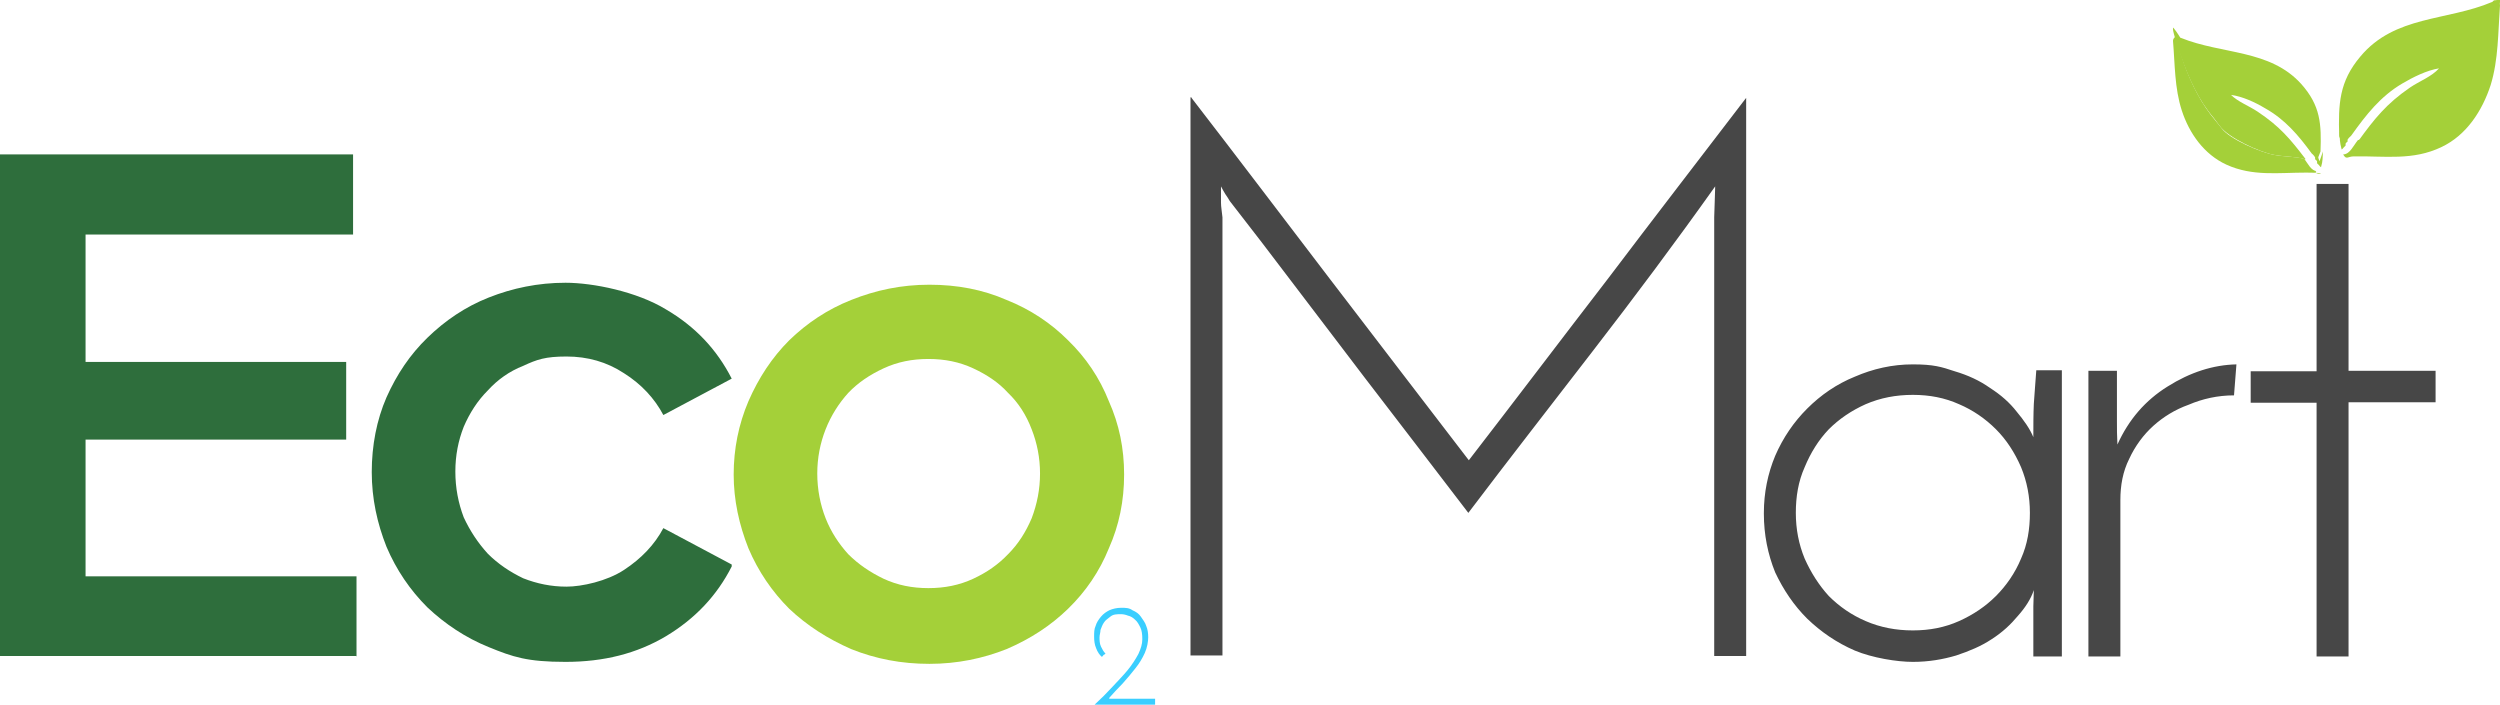
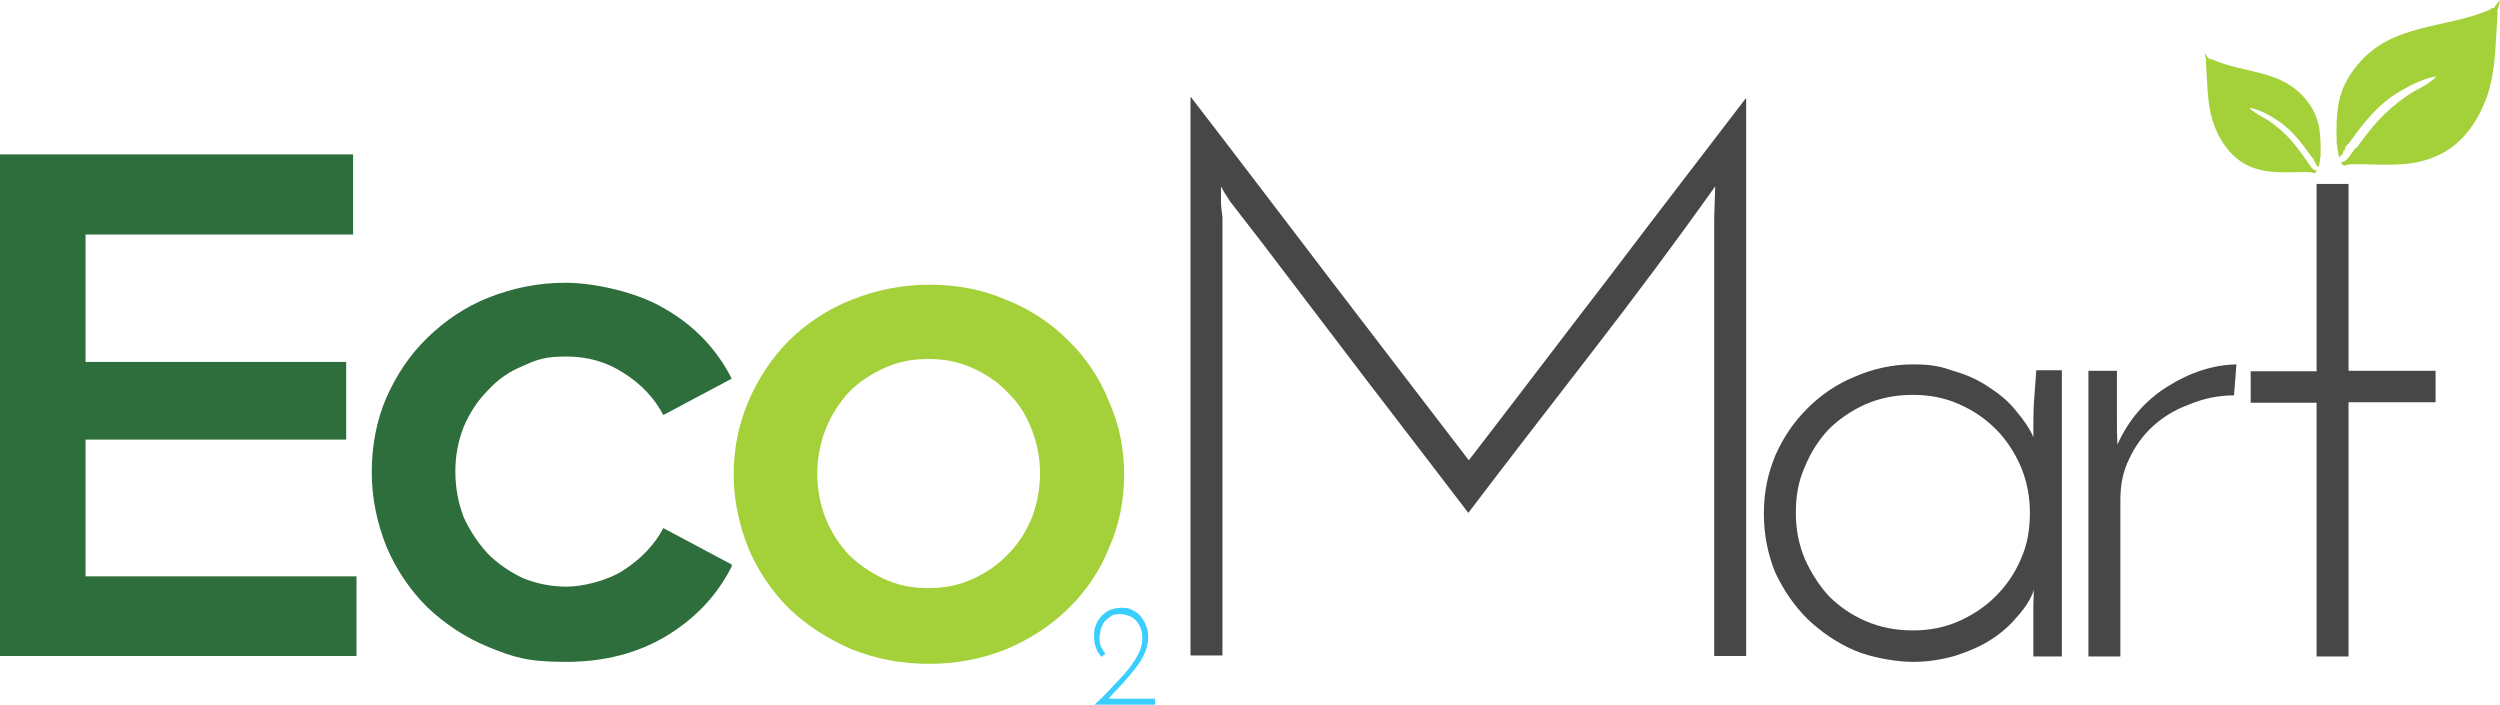
<svg xmlns="http://www.w3.org/2000/svg" id="Layer_2" version="1.1" viewBox="0 0 508.4 143.3">
  <defs>
    <style>
      .st0 {
        fill: #a4d039;
      }

      .st1 {
        fill: #3aceff;
      }

      .st2 {
        fill: #474747;
      }

      .st3 {
        fill: #2e6e3c;
      }
    </style>
  </defs>
-   <path class="st0" d="M507.6.9c-1.4,1.7-2.5,3.8-3.9,5.6-7.3,8.7-19.4,6.9-25.1,17.3l-2.1,6.1-.8-2.2c-.2-6.6,0-11.1,4.3-16.2,7-8.4,17.6-7.2,26.8-11.1.5,0,.8-.1.8.4h0Z" />
-   <path class="st0" d="M508.9-1.6c0,.6-1.4,5.2-1.7,6.2-1.7,5.2-4,10.2-7.2,14.5-.5.6-.9,1.2-1.4,1.9-1.9,2.8-8.9,6.2-12.2,6.8-2.3.4-4.7.3-6.9,1,3.4-4.7,5.8-7.7,10.6-11,1.9-1.3,4.4-2.2,5.9-3.9-2.5.4-5.3,1.8-7.5,3.1-4.4,2.6-7.3,6.3-10.3,10.5-.1.2-.5.4-.8.9v.4s-.2.1-.4.4v.4l-.4.4c-.1.1-.2.3-.4.4-.4-1.5-.4-2.1-.4-3.6l.8,2.3,2.2-6.5c5.9-11.1,18.5-9.1,26.1-18.4,1.5-1.8,2.5-4.2,4.1-5.9h-.2Z" />
-   <path class="st0" d="M476.6,31.4c1.3-.1,2-1.8,2.9-2.9,2.1-.6,4.4-.5,6.6-.9,3-.6,9.9-3.6,11.7-6.2.6-.9.7-.9,1.3-1.7,3.2-3.9,5.3-8.5,6.9-13.2.3-.9,1.7-5,1.6-5.6s-.3-.4-.8-.4c.5-1,1.6-.2,1.6.6-.4,5.4-.3,11-1.9,16.2-1.7,5.2-4.9,10.2-10,12.6-5.8,2.8-11.5,1.8-17.8,1.9-1.3,0-1.5.8-2.2-.4h.1,0Z" />
-   <path class="st0" d="M442.8,8.1c1.3,1.4,2.3,3.3,3.5,4.7,6.7,7.4,17.8,5.8,23,14.6l1.9,5.2.7-1.8c.2-5.6,0-9.3-3.9-13.7-6.4-7.1-16.1-6-24.5-9.4-.4,0-.7,0-.7.4h0Z" />
-   <path class="st0" d="M441.9,6c0,.5,1.2,4.5,1.6,5.4,1.6,4.5,3.6,9,6.7,12.6.4.5.8,1.1,1.2,1.6,1.7,2.4,8.2,5.4,11.1,5.9,2.1.4,4.3.3,6.4.9-3.2-4.2-5.3-6.7-9.8-9.7-1.8-1.2-4-2-5.4-3.4,2.3.3,4.9,1.5,6.9,2.7,4.1,2.3,6.8,5.5,9.5,9.2.1.1.4.3.7.8v.4s.2.1.4.4v.4l.4.4c.1.1.2.3.4.4.4-1.3.3-1.9.4-3.2l-.7,2-2-5.7c-5.4-9.8-17-8-24-16.1-1.4-1.5-2.3-3.6-3.6-5.2h0s-.2-.2-.2-.2Z" />
-   <path class="st0" d="M471.2,34.8c-1.2,0-1.9-1.6-2.6-2.5-2-.5-4-.4-6.1-.8-2.8-.5-9.1-3.2-10.7-5.4-.4-.5-.8-1-1.2-1.5-2.9-3.4-4.9-7.4-6.4-11.5-.3-.8-1.5-4.4-1.5-4.9s.3-.4.7-.4c-.5-.9-1.5-.2-1.5.5.4,4.7.3,9.6,1.8,14.2s4.5,8.9,9.1,11c5.3,2.4,10.5,1.6,16.2,1.6s1.3.7,2-.3h0Z" />
+   <g>
+     <path class="st0" d="M507.1,2.5c-1.4,1.7-2.5,3.8-3.9,5.6-7.3,8.7-19.4,6.9-25.1,17.3l-2.1,6.1-.8-2.2c-.2-6.6,0-11.1,4.3-16.2,7-8.4,17.6-7.2,26.8-11.1.5,0,.8,0,.8.4h0Z" />
+     <path class="st0" d="M508.4,0c0,.6-1.4,5.2-1.7,6.2-1.7,5.2-4,10.2-7.2,14.5-.5.6-.9,1.2-1.4,1.9-1.9,2.8-8.9,6.2-12.2,6.8-2.3.4-4.7.3-6.9,1,3.4-4.7,5.8-7.7,10.6-11,1.9-1.3,4.4-2.2,5.9-3.9-2.5.4-5.3,1.8-7.5,3.1-4.4,2.6-7.3,6.3-10.3,10.5-.1.2-.5.4-.8.9v.4s-.2.1-.4.4v.4l-.4.4c-.1.1-.2.3-.4.4-.4-1.5-.4-2.1-.4-3.6l.8,2.3,2.2-6.5c5.9-11.1,18.5-9.1,26.1-18.4,1.5-1.8,2.5-4.2,4.1-5.9h-.2,0Z" />
+     <path class="st0" d="M476.1,33c1.3-.1,2-1.8,2.9-2.9,2.1-.6,4.4-.5,6.6-.9,3-.6,9.9-3.6,11.7-6.2.6-.9.7-.9,1.3-1.7,3.2-3.9,5.3-8.5,6.9-13.2.3-.9,1.7-5,1.6-5.6s-.3-.4-.8-.4c.5-1,1.6-.2,1.6.6-.4,5.4-.3,11-1.9,16.2-1.7,5.2-4.9,10.2-10,12.6-5.8,2.8-11.5,1.8-17.8,1.9-1.3,0-1.5.8-2.2-.4h.1,0Z" />
+   </g>
+   <g>
+     <path class="st0" d="M449.2,12.5c1,1.2,1.8,2.8,2.8,4.1,5.2,6.3,13.7,5,17.8,12.6l1.5,4.4.6-1.6c.1-4.8,0-8.1-3-11.8-5-6.1-12.5-5.2-19-8.1-.4,0-.6,0-.6.3h0Z" />
+     <path class="st0" d="M448.3,10.7c0,.4,1,3.8,1.2,4.5,1.2,3.8,2.8,7.4,5.1,10.5.4.4.6.9,1,1.4,1.3,2,6.3,4.5,8.6,4.9,1.6.3,3.3.2,4.9.7-2.4-3.4-4.1-5.6-7.5-8-1.3-.9-3.1-1.6-4.2-2.8,1.8.3,3.8,1.3,5.3,2.3,3.1,1.9,5.2,4.6,7.3,7.6,0,.1.4.3.6.7v.3s.1,0,.3.3v.3l.3.3c0,0,.1.2.3.3.3-1.1.3-1.5.3-2.6l-.6,1.7-1.6-4.7c-4.2-8.1-13.1-6.6-18.5-13.4-1.1-1.3-1.8-3.1-2.9-4.3h.1,0Z" />
+     <path class="st0" d="M471.1,34.7c-.9,0-1.4-1.3-2.1-2.1-1.5-.4-3.1-.4-4.7-.7-2.1-.4-7-2.6-8.3-4.5-.4-.7-.5-.7-.9-1.2-2.3-2.8-3.8-6.2-4.9-9.6-.2-.7-1.2-3.6-1.1-4.1s.2-.3.6-.3c-.4-.7-1.1-.1-1.1.4.3,3.9.2,8,1.3,11.8,1.2,3.8,3.5,7.4,7.1,9.2,4.1,2,8.1,1.3,12.6,1.4.9,0,1.1.6,1.6-.3h0,0Z" />
+   </g>
  <path class="st3" d="M72.6,133.4H0V31.4h71.8v16.3H17.4v25.9h53v15.8H17.4v27.8h55.1v16.3h0ZM148.8,115.2c-3,5.9-7.4,10.6-13.4,14.2-5.9,3.5-12.6,5.2-20.4,5.2s-10.7-1-15.6-3c-4.7-1.9-8.9-4.7-12.5-8.1-3.5-3.5-6.3-7.6-8.3-12.3-1.9-4.8-3-9.8-3-15.2s1-10.6,3-15.2c2.1-4.7,4.8-8.7,8.3-12.1,3.6-3.5,7.7-6.3,12.5-8.2s10-3,15.6-3,14.5,1.8,20.4,5.4c6,3.5,10.4,8.2,13.4,14.1l-13.9,7.4c-1.8-3.4-4.5-6.3-8-8.5-3.5-2.3-7.4-3.4-11.7-3.4s-6,.6-8.8,1.9c-2.8,1.1-5.2,2.8-7.2,5-2.1,2.1-3.7,4.6-4.9,7.4-1.1,2.8-1.7,5.8-1.7,9.1s.6,6.4,1.7,9.3c1.3,2.8,2.9,5.2,4.9,7.4,2.1,2.1,4.5,3.7,7.2,5,2.8,1.1,5.7,1.7,8.8,1.7s8.2-1.1,11.7-3.4,6.2-5.1,8-8.5l13.9,7.4h0s0,.4,0,.4Z" />
  <path class="st0" d="M149.2,96.5c0-5.2,1-10.2,3-14.9,2.1-4.8,4.8-8.9,8.3-12.4,3.6-3.5,7.8-6.3,12.6-8.2,5-2,10.2-3.1,15.9-3.1s10.9,1,15.7,3.1c4.8,1.9,9,4.7,12.5,8.2,3.6,3.5,6.4,7.6,8.3,12.4,2.1,4.7,3.1,9.6,3.1,14.9s-1,10.3-3.1,15c-1.9,4.7-4.7,8.8-8.3,12.3-3.5,3.4-7.6,6.1-12.5,8.2-4.8,1.9-10,3-15.7,3s-10.9-1-15.9-3c-4.8-2.1-9-4.8-12.6-8.2-3.5-3.5-6.3-7.6-8.3-12.3-1.9-4.8-3-9.8-3-15h0ZM166.2,96.3c0,3.2.6,6.3,1.7,9.1s2.7,5.2,4.6,7.3c2.1,2.1,4.5,3.7,7.2,5,2.8,1.3,5.8,1.9,9.1,1.9s6.3-.6,9.1-1.9,5.1-2.9,7.1-5c2.1-2.1,3.6-4.5,4.8-7.3,1.1-2.9,1.7-5.9,1.7-9.1s-.6-6.2-1.7-9c-1.1-2.9-2.7-5.4-4.8-7.4-1.9-2.1-4.3-3.7-7.1-5s-5.8-1.9-9.1-1.9-6.3.6-9.1,1.9-5.2,2.9-7.2,5c-1.9,2.1-3.5,4.6-4.6,7.4s-1.7,5.8-1.7,9h0Z" />
-   <path class="st2" d="M242.3,19.9c9.5,12.3,18.8,24.6,28.2,36.9,9.3,12.2,18.8,24.5,28.2,36.8,9.5-12.3,18.8-24.6,28.2-36.8,9.3-12.3,18.8-24.6,28.2-36.9v113.5h-6.5V44.2c0-1,.1-2,.1-3s.1-2.1.1-3.3c-8.1,11.4-16.4,22.5-24.9,33.5-8.4,10.9-16.9,21.8-25.3,32.9-7.1-9.3-14.1-18.4-21-27.4-6.9-9.1-13.9-18.3-21-27.6l-6.5-8.4c-.3-.5-.6-1-.9-1.4-.3-.5-.6-1-.9-1.6v3.3c0,.9.2,1.9.3,3v89.1h-6.5V19.8h.2q0,.1,0,.1ZM365.2,104.3c0,3.3.6,6.4,1.8,9.3,1.3,2.9,2.9,5.4,4.9,7.6,2.2,2.2,4.7,3.9,7.5,5.1,3,1.3,6.2,1.9,9.6,1.9s6.5-.6,9.4-1.9,5.4-3,7.5-5.1,3.9-4.7,5.1-7.6c1.3-2.9,1.8-6,1.8-9.3s-.6-6.4-1.8-9.3c-1.3-3-3-5.6-5.1-7.7-2.2-2.2-4.7-3.9-7.5-5.1-2.9-1.3-6-1.9-9.4-1.9s-6.6.6-9.6,1.9c-2.9,1.3-5.4,3-7.5,5.1-2.1,2.2-3.7,4.8-4.9,7.7-1.3,2.9-1.8,6-1.8,9.3ZM358.7,104.3c0-4.1.8-8,2.3-11.6,1.6-3.7,3.8-6.9,6.5-9.6,2.8-2.8,6-5,9.7-6.5,3.7-1.6,7.6-2.5,11.8-2.5s5.8.5,8.5,1.4c2.7.8,5.1,1.9,7.2,3.4,2.2,1.4,4,3,5.4,4.8,1.5,1.8,2.7,3.5,3.4,5.2,0-2.3,0-4.6.1-6.8.2-2.3.3-4.6.5-6.8h5.2v58.2h-5.8v-10.2c0-1,.1-2.1.1-3.3-.6,1.8-1.7,3.5-3.2,5.2-1.5,1.8-3.2,3.4-5.4,4.8-2.1,1.4-4.5,2.4-7.2,3.3-2.7.8-5.6,1.3-8.8,1.3s-8.2-.8-11.8-2.3c-3.7-1.6-6.9-3.8-9.7-6.5-2.7-2.7-4.8-5.8-6.5-9.4-1.5-3.7-2.3-7.7-2.3-11.9h0c0,0,0,0,0,0v-.2h0ZM454.3,80.4c-3.3,0-6.4.7-9.2,1.9-2.8,1-5.2,2.5-7.2,4.3s-3.7,4.1-4.9,6.7c-1.3,2.6-1.8,5.4-1.8,8.4v31.8h-6.5v-58.1h5.8v10.2c0,1.5,0,3.1.1,4.8,2.3-5.1,5.7-9,10.2-11.8,4.6-2.9,9.3-4.4,14-4.5l-.5,6.4h0ZM471.1,37.4h6.5v38h17.7v6.4h-17.7v51.7h-6.5v-51.6h-13.4v-6.4h13.4v-38h0Z" />
+   <path class="st2" d="M242.3,19.9c9.5,12.3,18.8,24.6,28.2,36.9,9.3,12.2,18.8,24.5,28.2,36.8,9.5-12.3,18.8-24.6,28.2-36.8,9.3-12.3,18.8-24.6,28.2-36.9v113.5h-6.5V44.2c0-1,.1-2,.1-3s.1-2.1.1-3.3c-8.1,11.4-16.4,22.5-24.9,33.5-8.4,10.9-16.9,21.8-25.3,32.9-7.1-9.3-14.1-18.4-21-27.4-6.9-9.1-13.9-18.3-21-27.6l-6.5-8.4c-.3-.5-.6-1-.9-1.4-.3-.5-.6-1-.9-1.6v3.3c0,.9.2,1.9.3,3v89.1h-6.5V19.8h.2c0,0,0,.1,0,.1h0ZM365.2,104.3c0,3.3.6,6.4,1.8,9.3,1.3,2.9,2.9,5.4,4.9,7.6,2.2,2.2,4.7,3.9,7.5,5.1,3,1.3,6.2,1.9,9.6,1.9s6.5-.6,9.4-1.9,5.4-3,7.5-5.1,3.9-4.7,5.1-7.6c1.3-2.9,1.8-6,1.8-9.3s-.6-6.4-1.8-9.3c-1.3-3-3-5.6-5.1-7.7-2.2-2.2-4.7-3.9-7.5-5.1-2.9-1.3-6-1.9-9.4-1.9s-6.6.6-9.6,1.9c-2.9,1.3-5.4,3-7.5,5.1-2.1,2.2-3.7,4.8-4.9,7.7-1.3,2.9-1.8,6-1.8,9.3ZM358.7,104.3c0-4.1.8-8,2.3-11.6,1.6-3.7,3.8-6.9,6.5-9.6,2.8-2.8,6-5,9.7-6.5,3.7-1.6,7.6-2.5,11.8-2.5s5.8.5,8.5,1.4c2.7.8,5.1,1.9,7.2,3.4,2.2,1.4,4,3,5.4,4.8,1.5,1.8,2.7,3.5,3.4,5.2,0-2.3,0-4.6.1-6.8.2-2.3.3-4.6.5-6.8h5.2v58.2h-5.8v-10.2c0-1,.1-2.1.1-3.3-.6,1.8-1.7,3.5-3.2,5.2-1.5,1.8-3.2,3.4-5.4,4.8-2.1,1.4-4.5,2.4-7.2,3.3-2.7.8-5.6,1.3-8.8,1.3s-8.2-.8-11.8-2.3c-3.7-1.6-6.9-3.8-9.7-6.5-2.7-2.7-4.8-5.8-6.5-9.4-1.5-3.7-2.3-7.7-2.3-11.9h0v-.2h0ZM454.3,80.4c-3.3,0-6.4.7-9.2,1.9-2.8,1-5.2,2.5-7.2,4.3s-3.7,4.1-4.9,6.7c-1.3,2.6-1.8,5.4-1.8,8.4v31.8h-6.5v-58.1h5.8v10.2c0,1.5,0,3.1.1,4.8,2.3-5.1,5.7-9,10.2-11.8,4.6-2.9,9.3-4.4,14-4.5l-.5,6.4h0ZM471.1,37.4h6.5v38h17.7v6.4h-17.7v51.7h-6.5v-51.6h-13.4v-6.4h13.4v-38h0Z" />
  <path class="st1" d="M225.6,142.1h9.3v1.2h-12.3c1.3-1.2,2.5-2.4,3.6-3.6s2.2-2.3,3.1-3.4c.9-1.1,1.6-2.2,2.2-3.3.5-1.1.8-2,.8-3s-.1-1.8-.4-2.4-.6-1.2-1.1-1.6c-.4-.4-.9-.7-1.4-.8-.5-.2-1-.3-1.4-.3-.9,0-1.6,0-2.2.5s-1,.7-1.3,1.2c-.3.4-.5,1-.7,1.5,0,.5-.2,1-.2,1.5s0,1.3.3,1.9.5,1,.9,1.4c0,.1-.2.2-.4.3,0,.1-.2.2-.3.4-.5-.4-.9-1-1.2-1.8-.3-.7-.4-1.5-.4-2.3s0-1.6.3-2.2c.2-.7.6-1.3,1.1-1.9s1.1-1,1.7-1.3c.7-.3,1.5-.5,2.4-.5s1.6,0,2.3.5c.7.3,1.3.7,1.7,1.3s.9,1.2,1.1,1.9c.3.7.4,1.5.4,2.3s-.2,2.1-.7,3.2c-.5,1.1-1.1,2.1-1.9,3.1-.8,1-1.6,2-2.6,3.1-1,1-1.9,2-2.8,3h.1q0,.1,0,.1Z" />
</svg>
